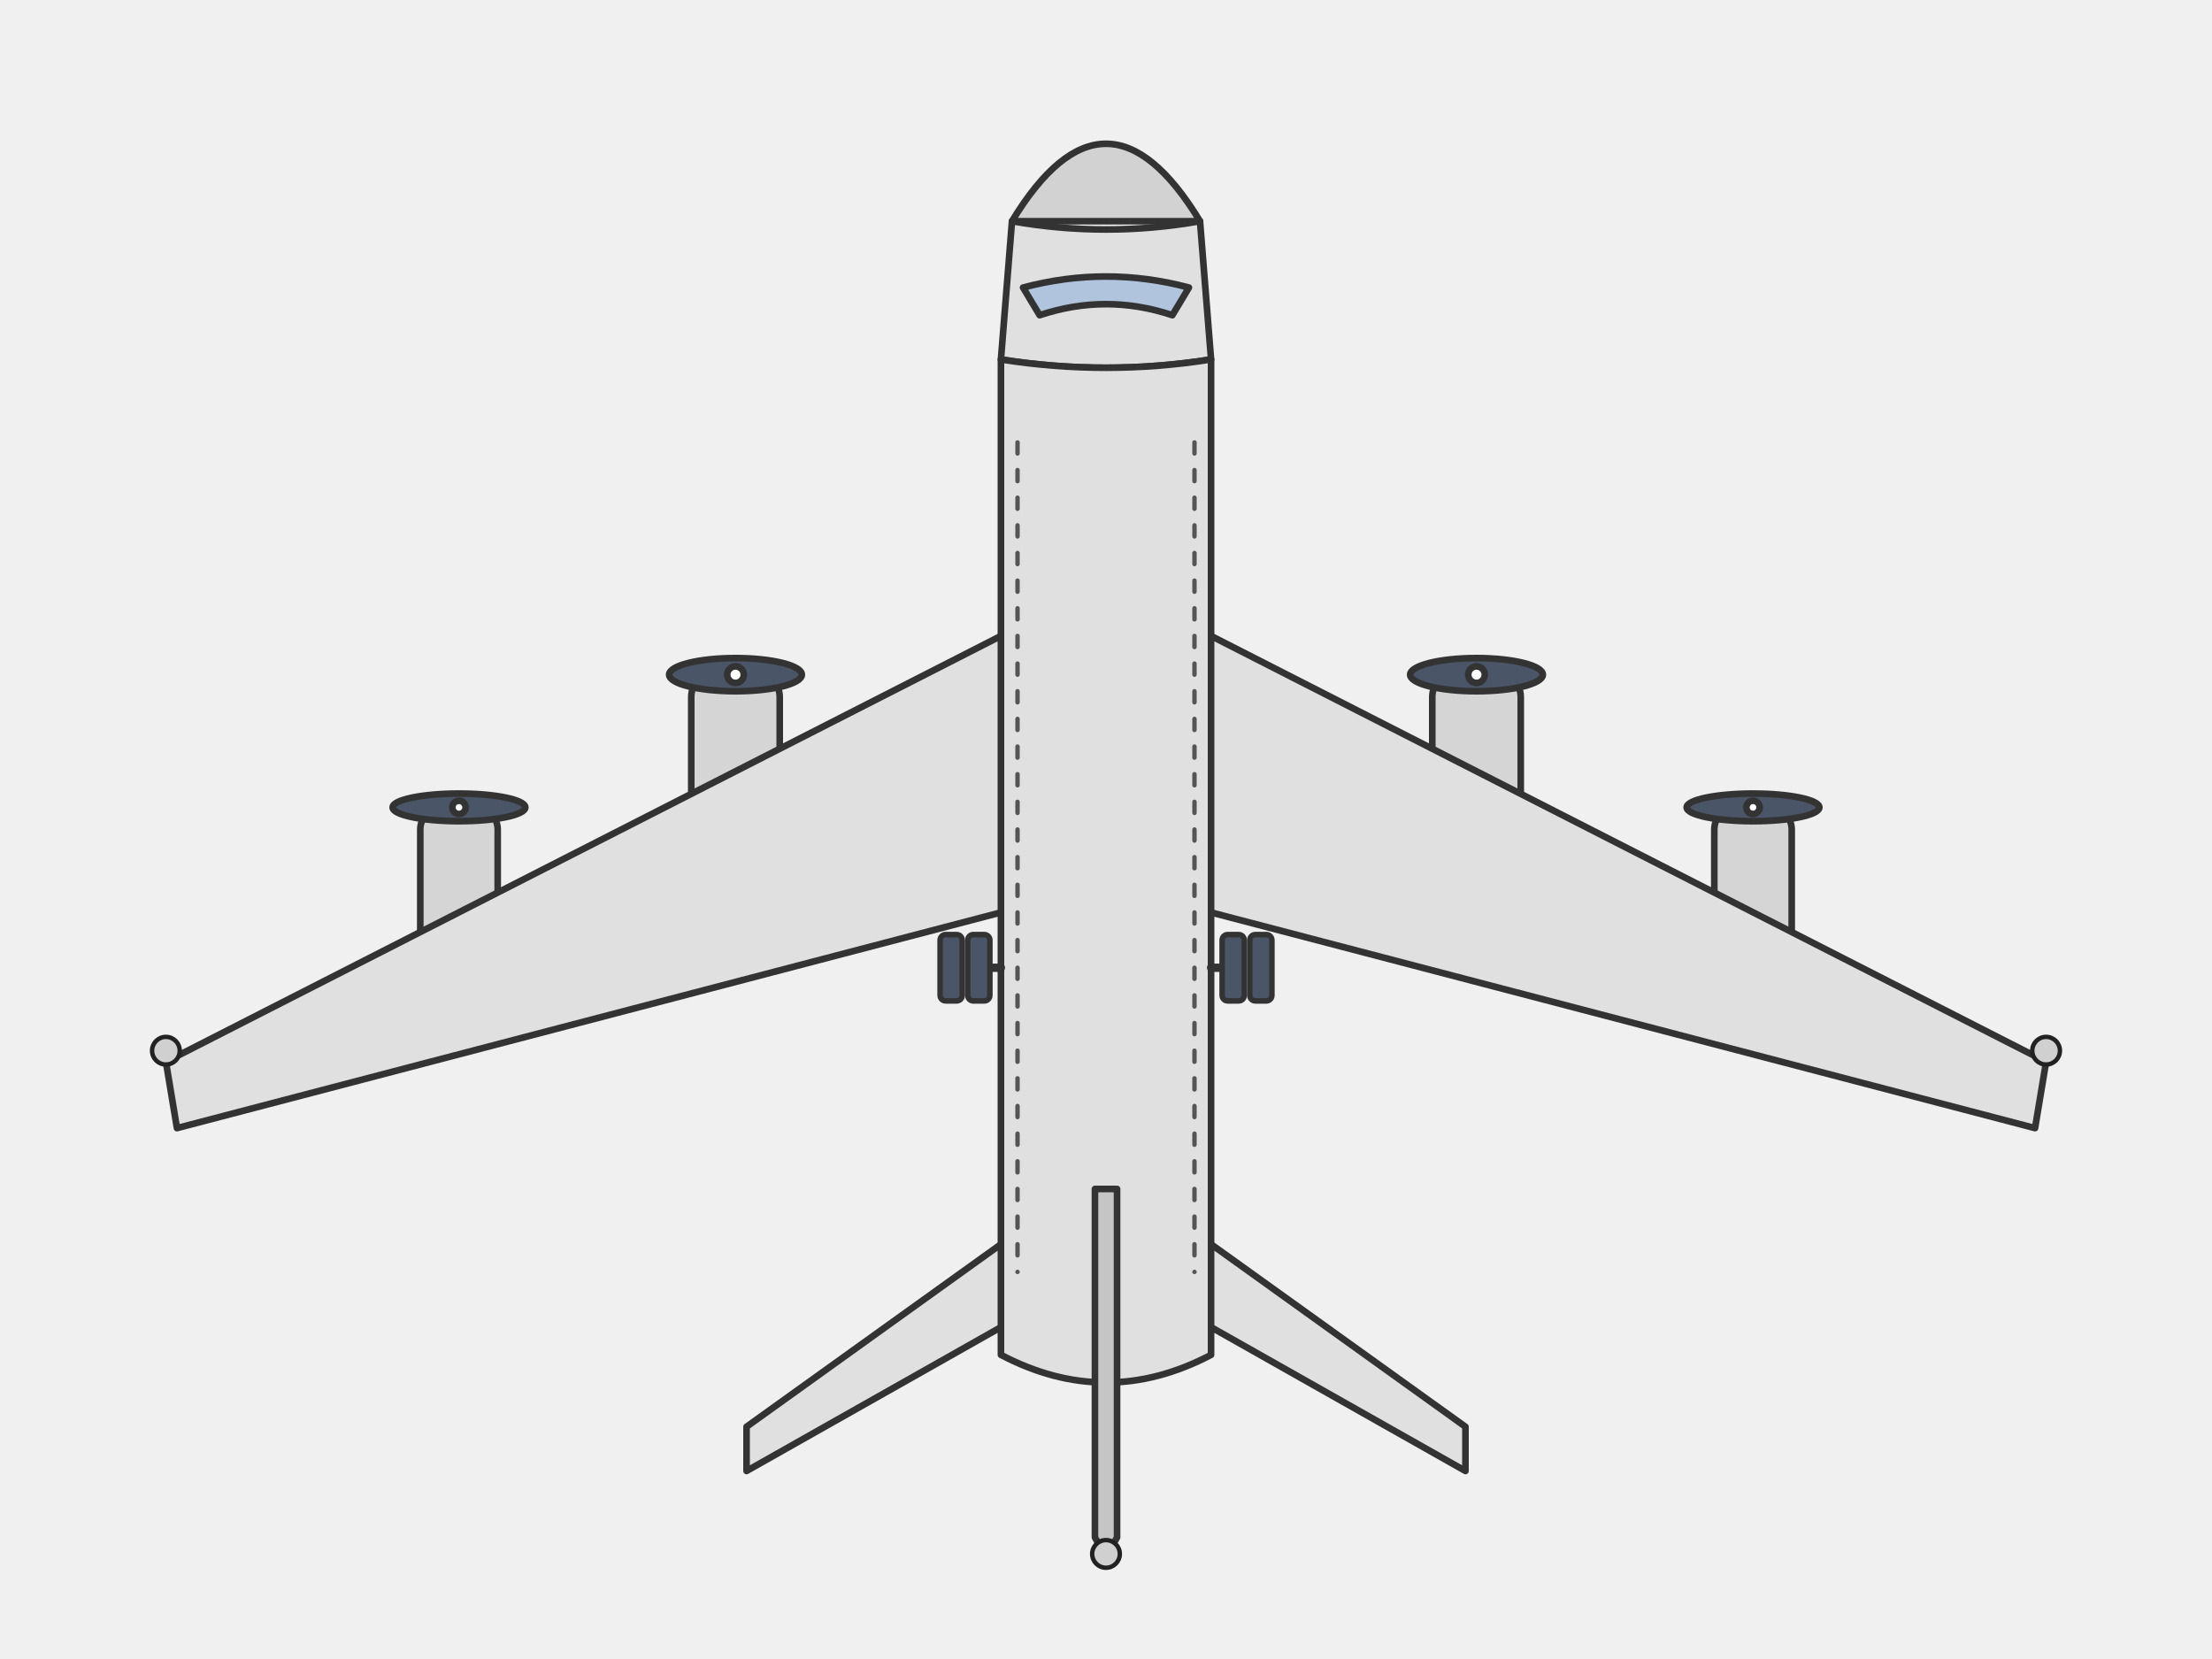
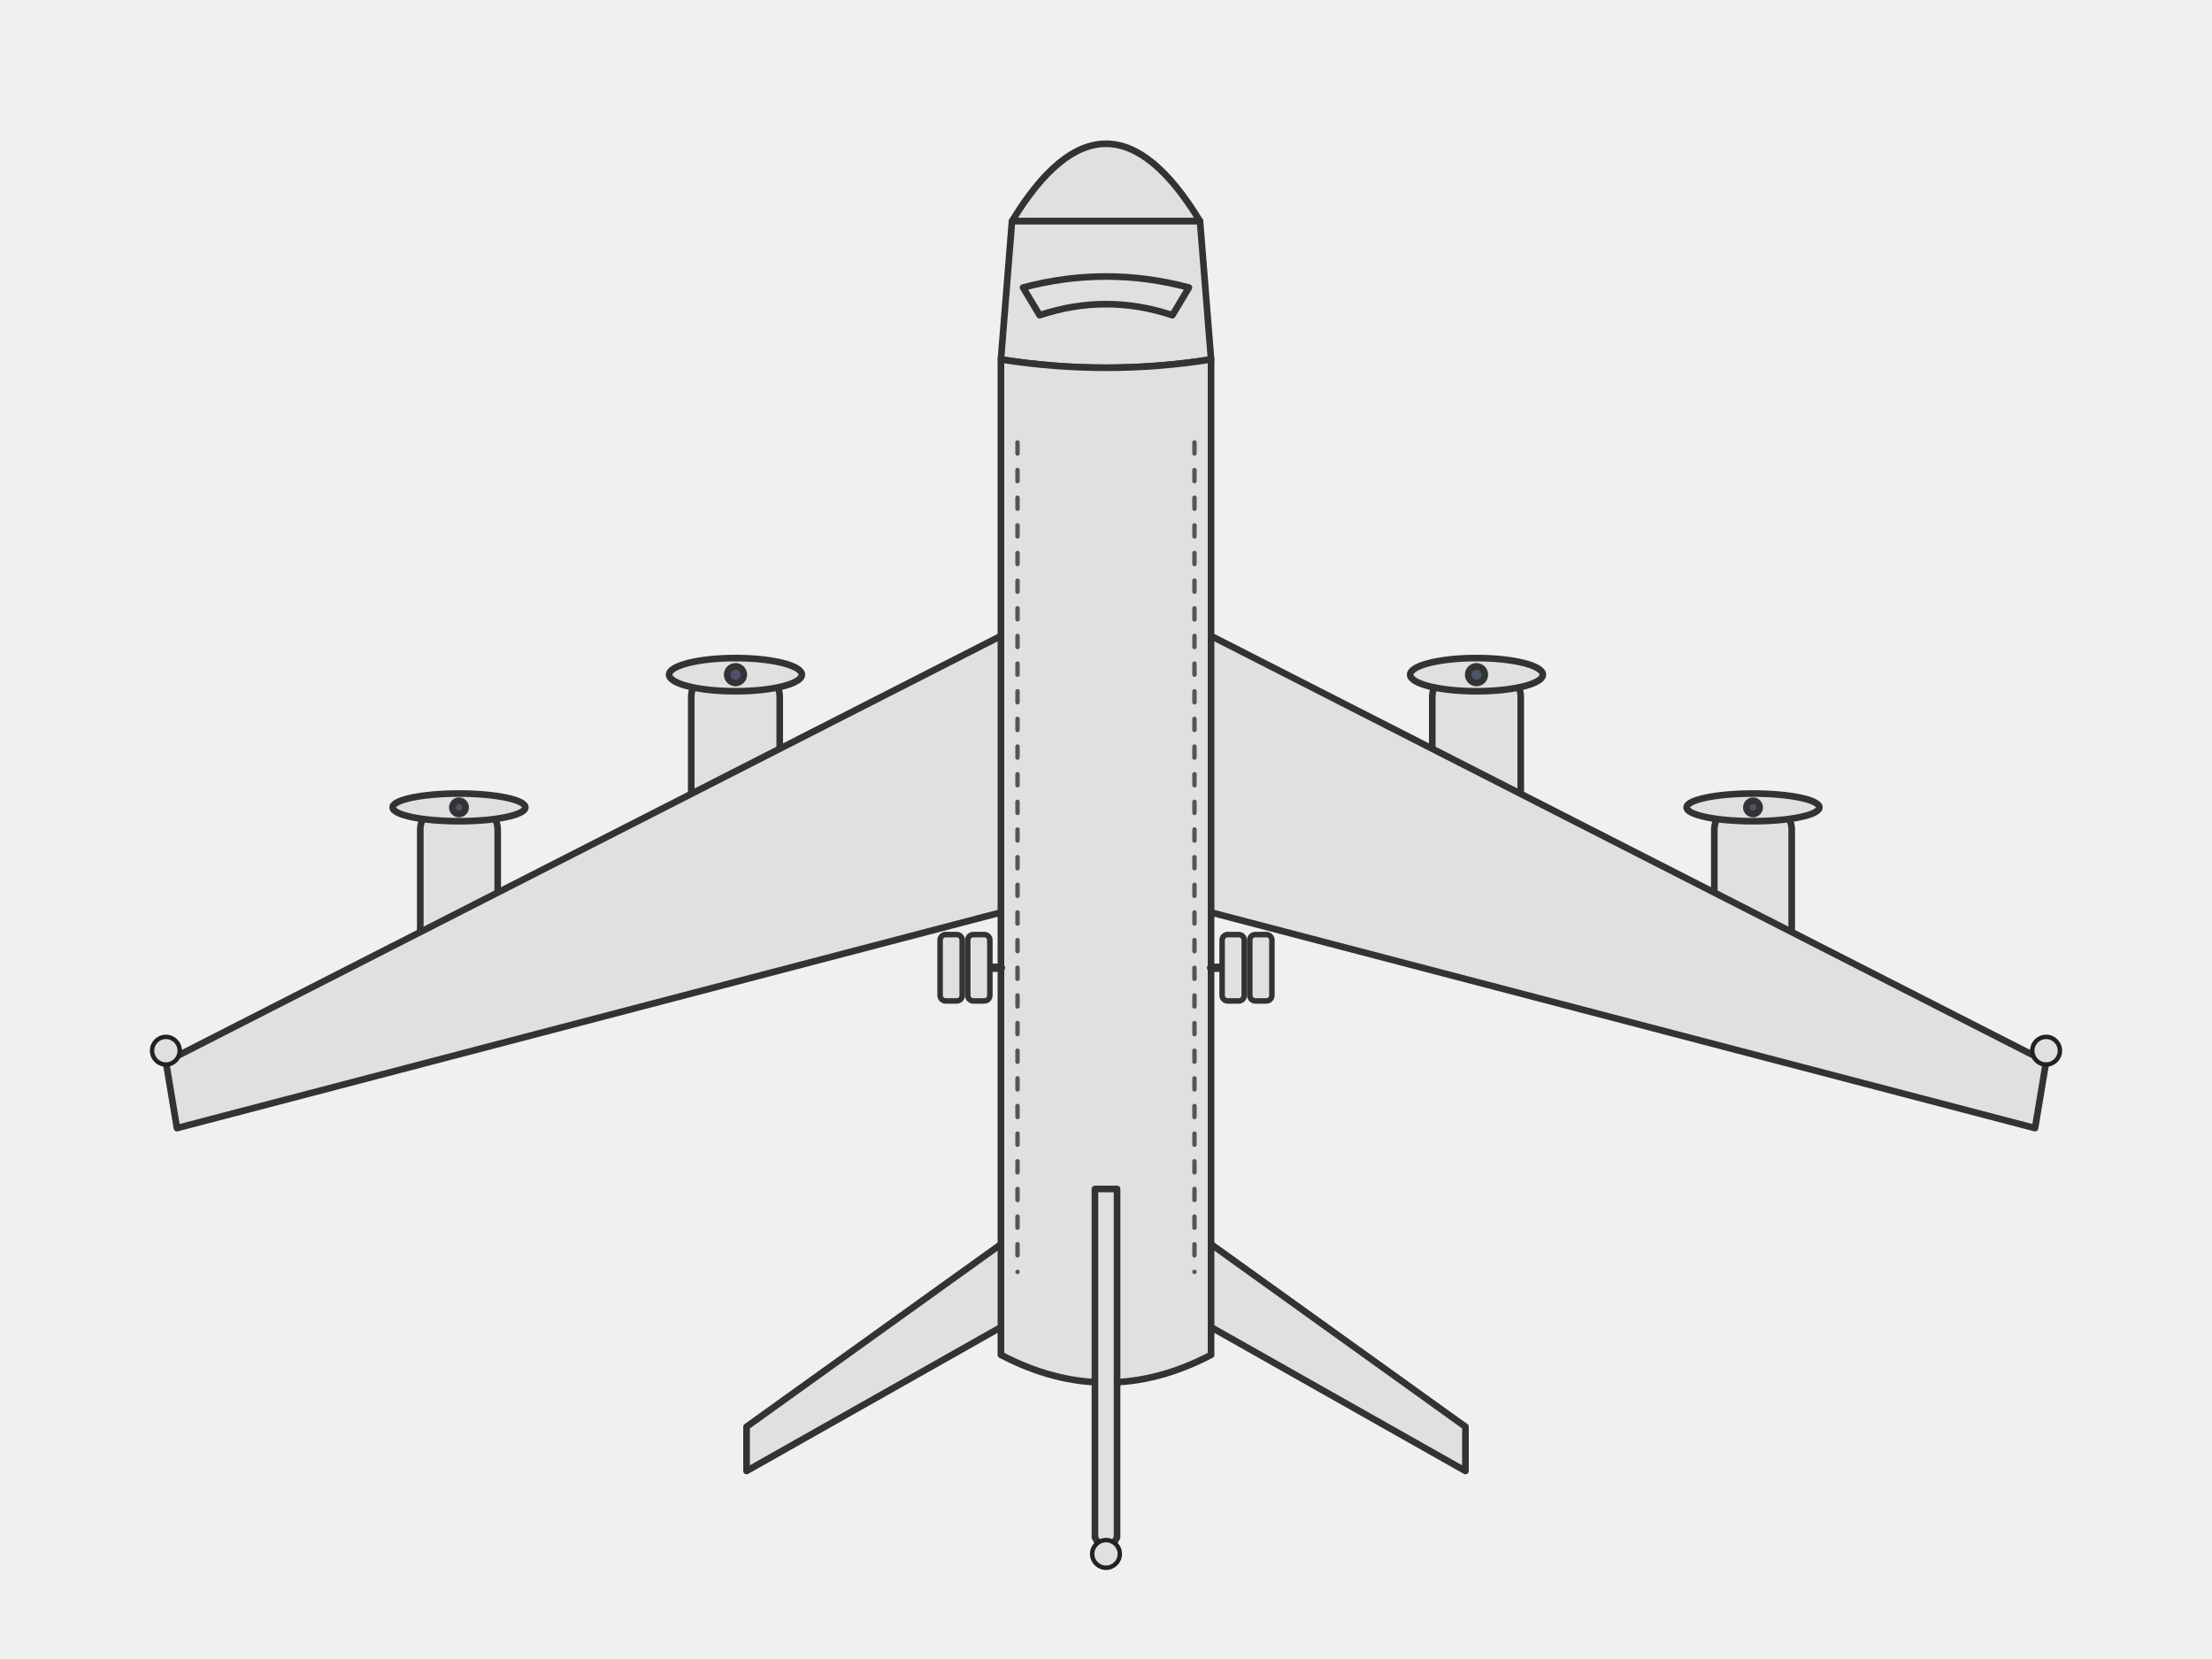
<svg xmlns="http://www.w3.org/2000/svg" id="airplane-blueprint" viewBox="0 0 400 300">
  <g fill="#e0e0e0" stroke="#333333" stroke-width="1.2" stroke-linejoin="round" stroke-linecap="round">
    <g id="STR_RAD">
-       <path d="M183,40 Q200,12 217,40 Z" fill="#d2d2d2" />
+       <path d="M183,40 Q200,12 217,40 Z" />
    </g>
    <g id="STR_NOSE">
-       <path d="M183,40 L181,65 Q200,68 219,65 L217,40 Q200,43 183,40 Z" />
+       <path d="M183,40 L181,65 Q200,68 219,65 L217,40 L183,40 Z" />
    </g>
    <g id="STR_WINDSHLD">
-       <path d="M185,52 Q200,48 215,52 L212,57 Q200,53 188,57 Z" fill="#b0c4de" />
+       <path d="M185,52 Q200,48 215,52 L212,57 Q200,53 188,57 Z" />
    </g>
    <g id="STR_FUSE">
      <path d="M181,65 L181,245 Q200,255 219,245 L219,65 Q200,68 181,65 Z" />
      <line x1="184" y1="80" x2="184" y2="230" stroke="#555" stroke-width="0.8" stroke-dasharray="2,3" />
      <line x1="216" y1="80" x2="216" y2="230" stroke="#555" stroke-width="0.8" stroke-dasharray="2,3" />
    </g>
    <g id="STR_ENG1">
      <line x1="133" y1="140" x2="133" y2="122" stroke-width="2" />
-       <rect x="125" y="122" width="16" height="32" rx="4" fill="#d5d5d5" />
+       <rect x="125" y="122" width="16" height="32" rx="4" />
    </g>
    <g id="STR_ENG3">
      <line x1="83" y1="162" x2="83" y2="146" stroke-width="2" />
-       <rect x="76" y="146" width="14" height="28" rx="4" fill="#d5d5d5" />
+       <rect x="76" y="146" width="14" height="28" rx="4" />
    </g>
    <g id="STR_ENG2">
      <line x1="267" y1="140" x2="267" y2="122" stroke-width="2" />
-       <rect x="259" y="122" width="16" height="32" rx="4" fill="#d5d5d5" />
+       <rect x="259" y="122" width="16" height="32" rx="4" />
    </g>
    <g id="STR_ENG4">
      <line x1="317" y1="162" x2="317" y2="146" stroke-width="2" />
-       <rect x="310" y="146" width="14" height="28" rx="4" fill="#d5d5d5" />
+       <rect x="310" y="146" width="14" height="28" rx="4" />
    </g>
    <g id="STR_PROP">
-       <ellipse cx="133" cy="122" rx="12" ry="3" fill="#4a5568" />
-       <circle cx="133" cy="122" r="1.5" fill="#ffffff" />
-       <ellipse cx="83" cy="146" rx="12" ry="2.5" fill="#4a5568" />
-       <circle cx="83" cy="146" r="1.2" fill="#ffffff" />
-       <ellipse cx="267" cy="122" rx="12" ry="3" fill="#4a5568" />
-       <circle cx="267" cy="122" r="1.5" fill="#ffffff" />
-       <ellipse cx="317" cy="146" rx="12" ry="2.5" fill="#4a5568" />
-       <circle cx="317" cy="146" r="1.2" fill="#ffffff" />
+       <ellipse cx="133" cy="122" rx="12" ry="3" />
+       <circle cx="133" cy="122" r="1.5" fill="#4a5568" />
+       <ellipse cx="83" cy="146" rx="12" ry="2.5" />
+       <circle cx="83" cy="146" r="1.2" fill="#4a5568" />
+       <ellipse cx="267" cy="122" rx="12" ry="3" />
+       <circle cx="267" cy="122" r="1.5" fill="#4a5568" />
+       <ellipse cx="317" cy="146" rx="12" ry="2.5" />
+       <circle cx="317" cy="146" r="1.2" fill="#4a5568" />
    </g>
    <g id="STR_LG">
      <line x1="181" y1="175" x2="177" y2="175" stroke="#333333" stroke-width="1.5" />
-       <rect x="170" y="169" width="4" height="12" rx="1" fill="#4a5568" stroke="#333333" stroke-width="1" />
-       <rect x="175" y="169" width="4" height="12" rx="1" fill="#4a5568" stroke="#333333" stroke-width="1" />
+       <rect x="170" y="169" width="4" height="12" rx="1" stroke="#333333" stroke-width="1" />
+       <rect x="175" y="169" width="4" height="12" rx="1" stroke="#333333" stroke-width="1" />
      <line x1="219" y1="175" x2="224" y2="175" stroke="#333333" stroke-width="1.5" />
-       <rect x="221" y="169" width="4" height="12" rx="1" fill="#4a5568" stroke="#333333" stroke-width="1" />
-       <rect x="226" y="169" width="4" height="12" rx="1" fill="#4a5568" stroke="#333333" stroke-width="1" />
+       <rect x="221" y="169" width="4" height="12" rx="1" stroke="#333333" stroke-width="1" />
+       <rect x="226" y="169" width="4" height="12" rx="1" stroke="#333333" stroke-width="1" />
    </g>
    <g id="STR_WING_ROT">
      <path d="M181,115 L30,192 L32,204 L181,165 Z" />
      <path d="M219,115 L370,192 L368,204 L219,165 Z" />
    </g>
    <g id="STR_TAIL">
      <path d="M181,225 L135,258 L135,266 L181,240 Z" />
      <path d="M219,225 L265,258 L265,266 L219,240 Z" />
-       <path d="M198,215 L198,278 Q200,282 202,278 L202,215 Z" fill="#c5c5c5" />
+       <path d="M198,215 L198,278 Q200,282 202,278 L202,215 Z" />
    </g>
    <g id="STR_LGHTS">
-       <circle cx="30" cy="190" r="2.5" fill="#d0d0d0" stroke="#222" stroke-width="0.8" />
-       <circle cx="370" cy="190" r="2.5" fill="#d0d0d0" stroke="#222" stroke-width="0.8" />
-       <circle cx="200" cy="281" r="2.5" fill="#d0d0d0" stroke="#222" stroke-width="0.8" />
+       <circle cx="30" cy="190" r="2.5" stroke="#222" stroke-width="0.8" />
+       <circle cx="370" cy="190" r="2.5" stroke="#222" stroke-width="0.8" />
+       <circle cx="200" cy="281" r="2.5" stroke="#222" stroke-width="0.8" />
    </g>
  </g>
</svg>
